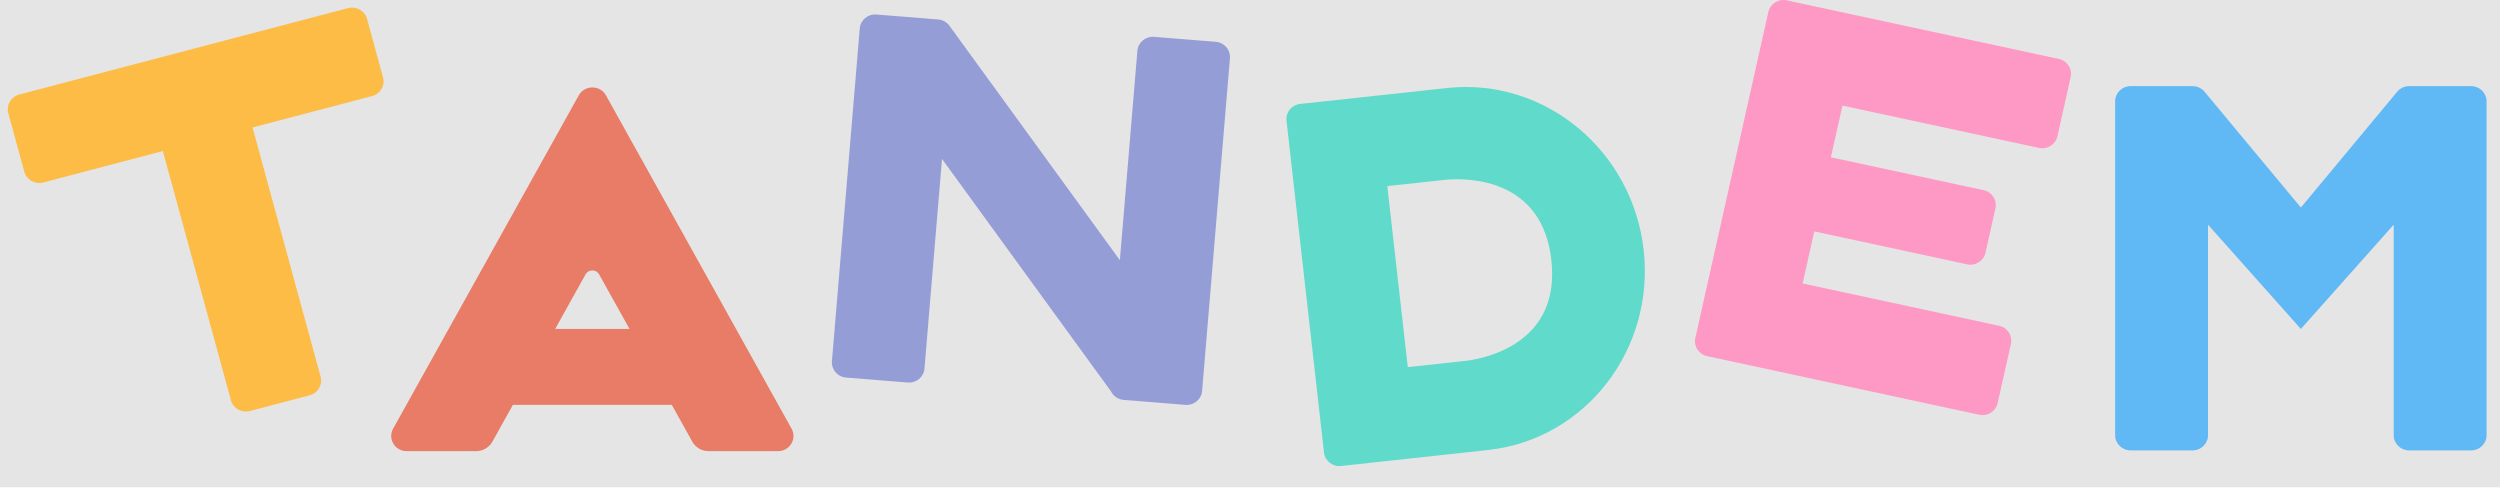
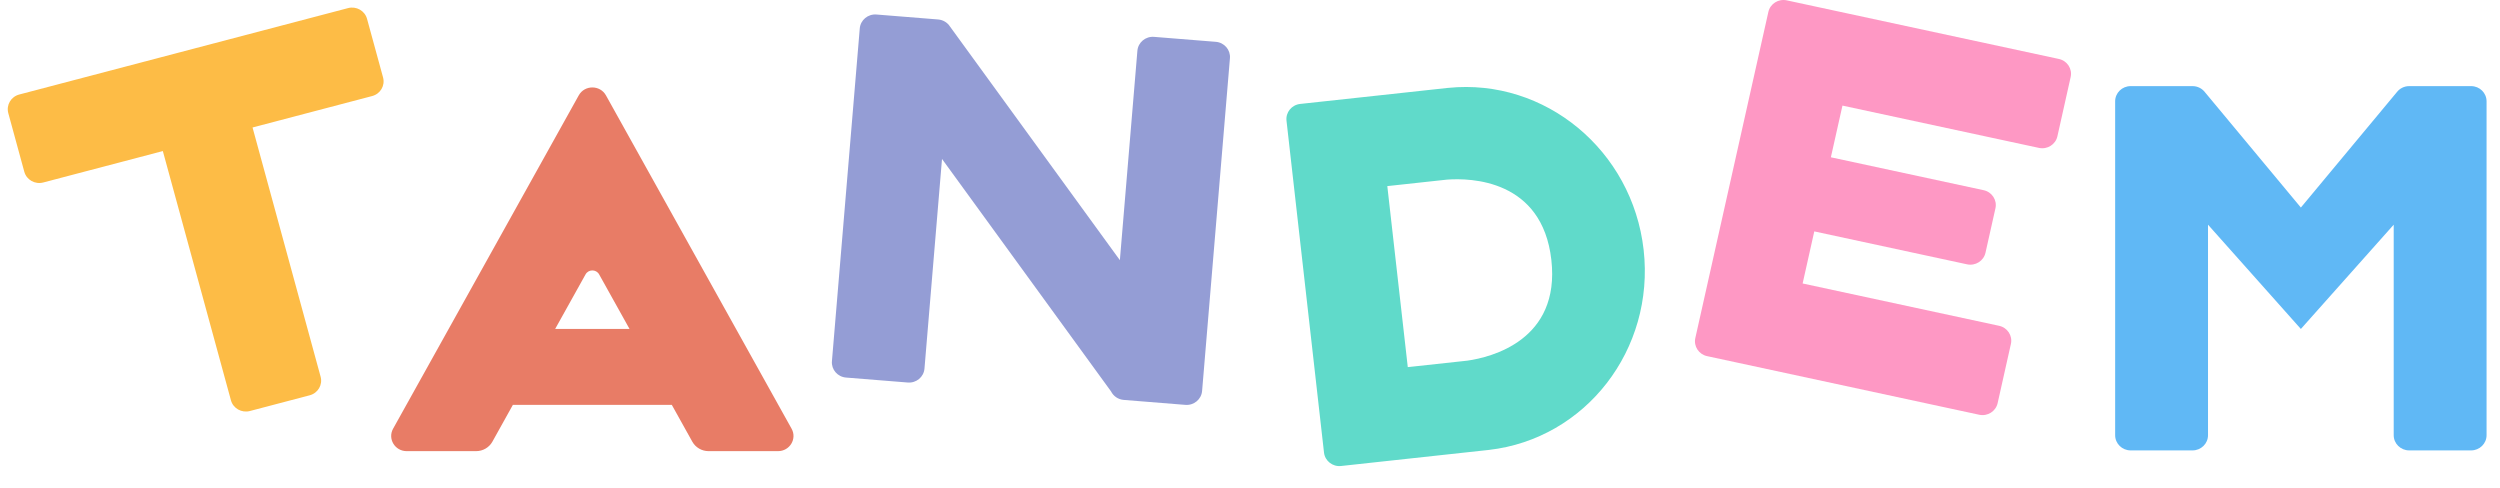
<svg xmlns="http://www.w3.org/2000/svg" width="118" height="23" viewBox="0 0 118 23" fill="none">
-   <rect width="118" height="23" fill="#E5E5E5" />
  <g id="Logo / TANDEM multicolour">
    <g id="logo-white">
      <g id="Frame 3">
        <g id="Group 122">
          <g id="Group 121">
            <g id="Group 119">
              <g id="Tandem-Logo_Master">
                <path id="Vector" d="M116.636 4.065H113.714C113.475 4.065 113.262 4.178 113.129 4.352L108.601 9.796L104.073 4.352C103.939 4.178 103.727 4.065 103.488 4.065H100.566C100.163 4.065 99.835 4.386 99.835 4.782V20.542C99.835 20.938 100.163 21.259 100.566 21.259H103.488C103.891 21.259 104.218 20.938 104.218 20.542V10.605L108.601 15.527L112.983 10.605V20.542C112.983 20.938 113.31 21.259 113.714 21.259H116.636C117.039 21.259 117.366 20.938 117.366 20.542V4.782C117.366 4.386 117.039 4.065 116.636 4.065Z" fill="#60B8F5" />
                <path id="Vector_2" d="M97.179 2.783L87.191 0.632L84.337 0.017C83.943 -0.068 83.553 0.176 83.467 0.563L80.019 15.957C79.933 16.343 80.182 16.725 80.576 16.81L81.999 17.116C82 17.116 82.001 17.117 82.003 17.117L93.418 19.576C93.812 19.661 94.201 19.416 94.288 19.03L94.915 16.231C95.001 15.845 94.752 15.463 94.358 15.378L85.084 13.38L85.634 10.922L92.844 12.476C93.239 12.561 93.628 12.316 93.715 11.93L94.185 9.831C94.271 9.444 94.022 9.062 93.628 8.977L86.417 7.424L86.964 4.984L96.239 6.981C96.632 7.066 97.022 6.822 97.109 6.435L97.735 3.637C97.822 3.25 97.573 2.867 97.179 2.783Z" fill="#FE98C4" />
                <path id="Vector_3" d="M77.58 11.794C77.049 7.095 72.926 3.684 68.356 4.148C68.35 4.148 68.344 4.149 68.338 4.149L64.275 4.591C64.275 4.591 64.273 4.591 64.272 4.591L61.368 4.906C60.967 4.95 60.678 5.304 60.723 5.698L62.493 21.362C62.538 21.755 62.899 22.039 63.299 21.995L65.09 21.8L70.214 21.243C70.219 21.243 70.224 21.242 70.228 21.242C70.233 21.241 70.237 21.241 70.242 21.24L70.269 21.237C70.272 21.237 70.275 21.236 70.279 21.236C74.846 20.711 78.111 16.496 77.58 11.794ZM69.265 17.022L68.918 17.06C68.916 17.06 68.915 17.06 68.915 17.06L66.911 17.278L66.447 17.328L65.481 8.784L67.949 8.516C67.949 8.516 67.95 8.516 67.951 8.516L68.302 8.478C69.413 8.396 72.794 8.467 73.224 12.267C73.654 16.07 70.366 16.864 69.265 17.022Z" fill="#60DACA" />
                <path id="Vector_4" d="M40.581 1.341C40.614 0.946 40.967 0.653 41.369 0.685L44.281 0.919C44.519 0.939 44.722 1.068 44.84 1.253L52.858 12.28L53.685 2.395C53.718 2.001 54.071 1.707 54.473 1.74L57.385 1.974C57.787 2.006 58.086 2.352 58.053 2.747L56.739 18.454C56.706 18.849 56.353 19.142 55.951 19.11L53.039 18.876C52.773 18.854 52.552 18.695 52.442 18.476L44.463 7.502L43.635 17.4C43.602 17.794 43.249 18.088 42.847 18.055L39.935 17.821C39.533 17.789 39.234 17.443 39.267 17.049L40.581 1.341Z" fill="#949DD5" />
                <path id="Vector_5" d="M37.363 20.235L28.6 4.5C28.323 4.003 27.595 4.003 27.318 4.5L18.554 20.235C18.288 20.712 18.641 21.294 19.195 21.294H22.471C22.792 21.294 23.087 21.123 23.241 20.847L24.208 19.109H31.709L32.677 20.847C32.831 21.123 33.126 21.294 33.446 21.294H36.722C37.277 21.294 37.629 20.712 37.363 20.235ZM26.203 15.527L27.638 12.951C27.777 12.702 28.141 12.702 28.279 12.951L29.714 15.527H26.203Z" fill="#E87C66" />
                <path id="Vector_6" d="M0.908 4.461C0.518 4.564 0.287 4.956 0.391 5.339L1.147 8.107C1.252 8.489 1.652 8.716 2.042 8.613L7.686 7.13L10.9 18.893C11.004 19.276 11.405 19.502 11.795 19.4L14.617 18.658C15.007 18.556 15.238 18.163 15.133 17.781L11.92 6.017L17.564 4.534C17.954 4.432 18.185 4.039 18.081 3.657L17.324 0.889C17.22 0.507 16.819 0.28 16.43 0.382L0.908 4.461Z" fill="#FDBC46" />
              </g>
            </g>
          </g>
        </g>
      </g>
    </g>
  </g>
</svg>
